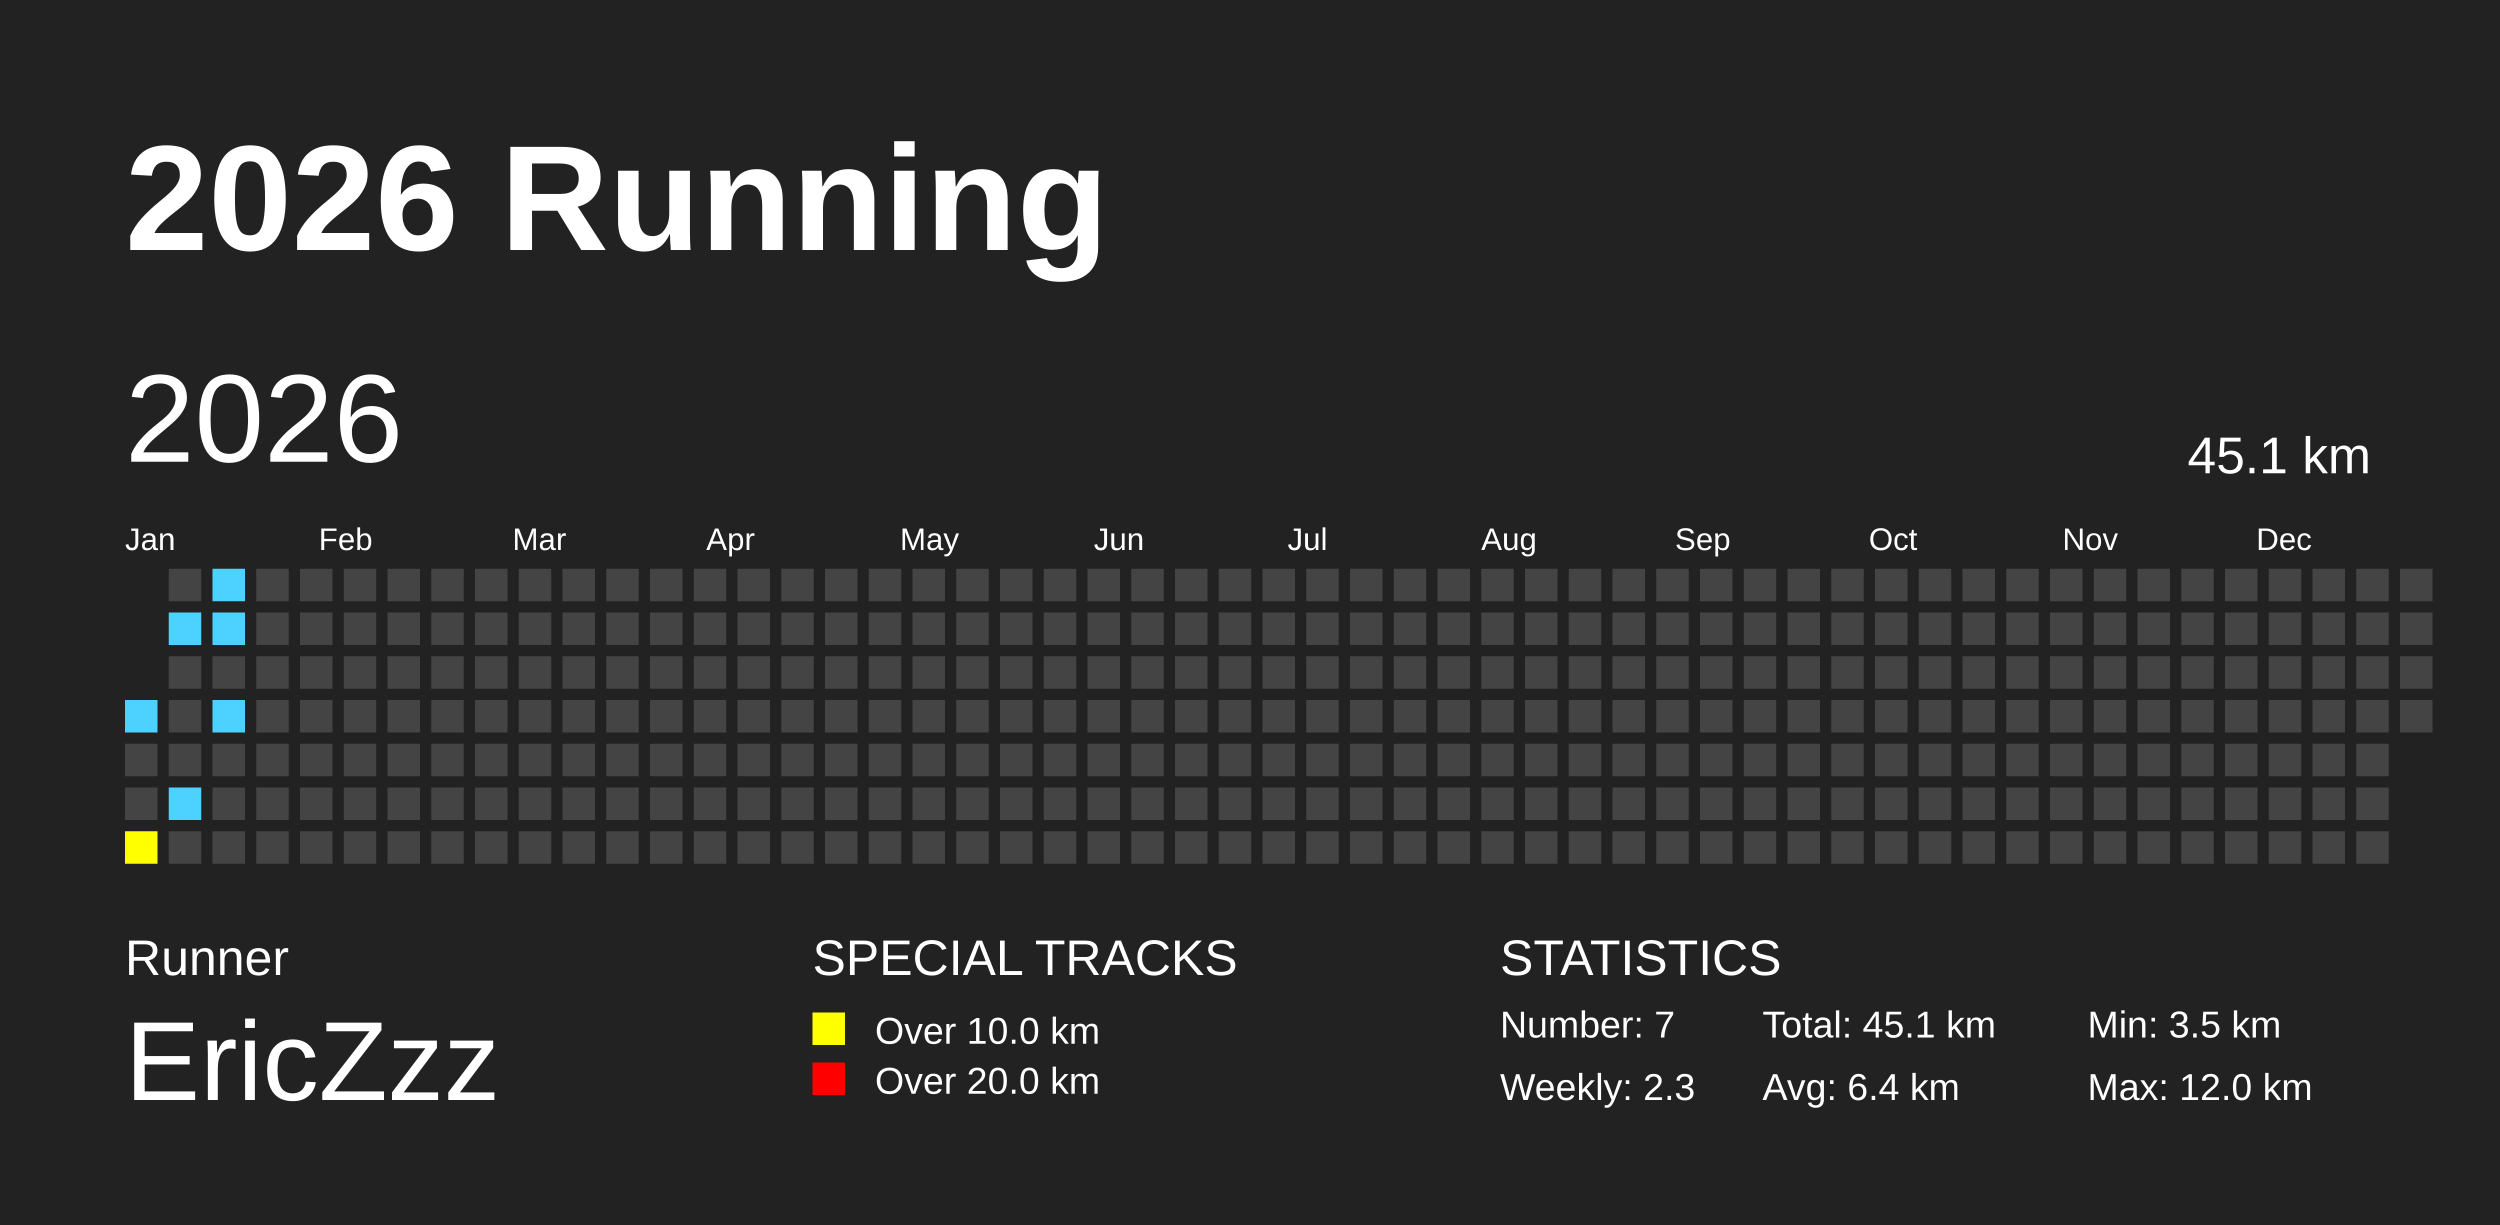
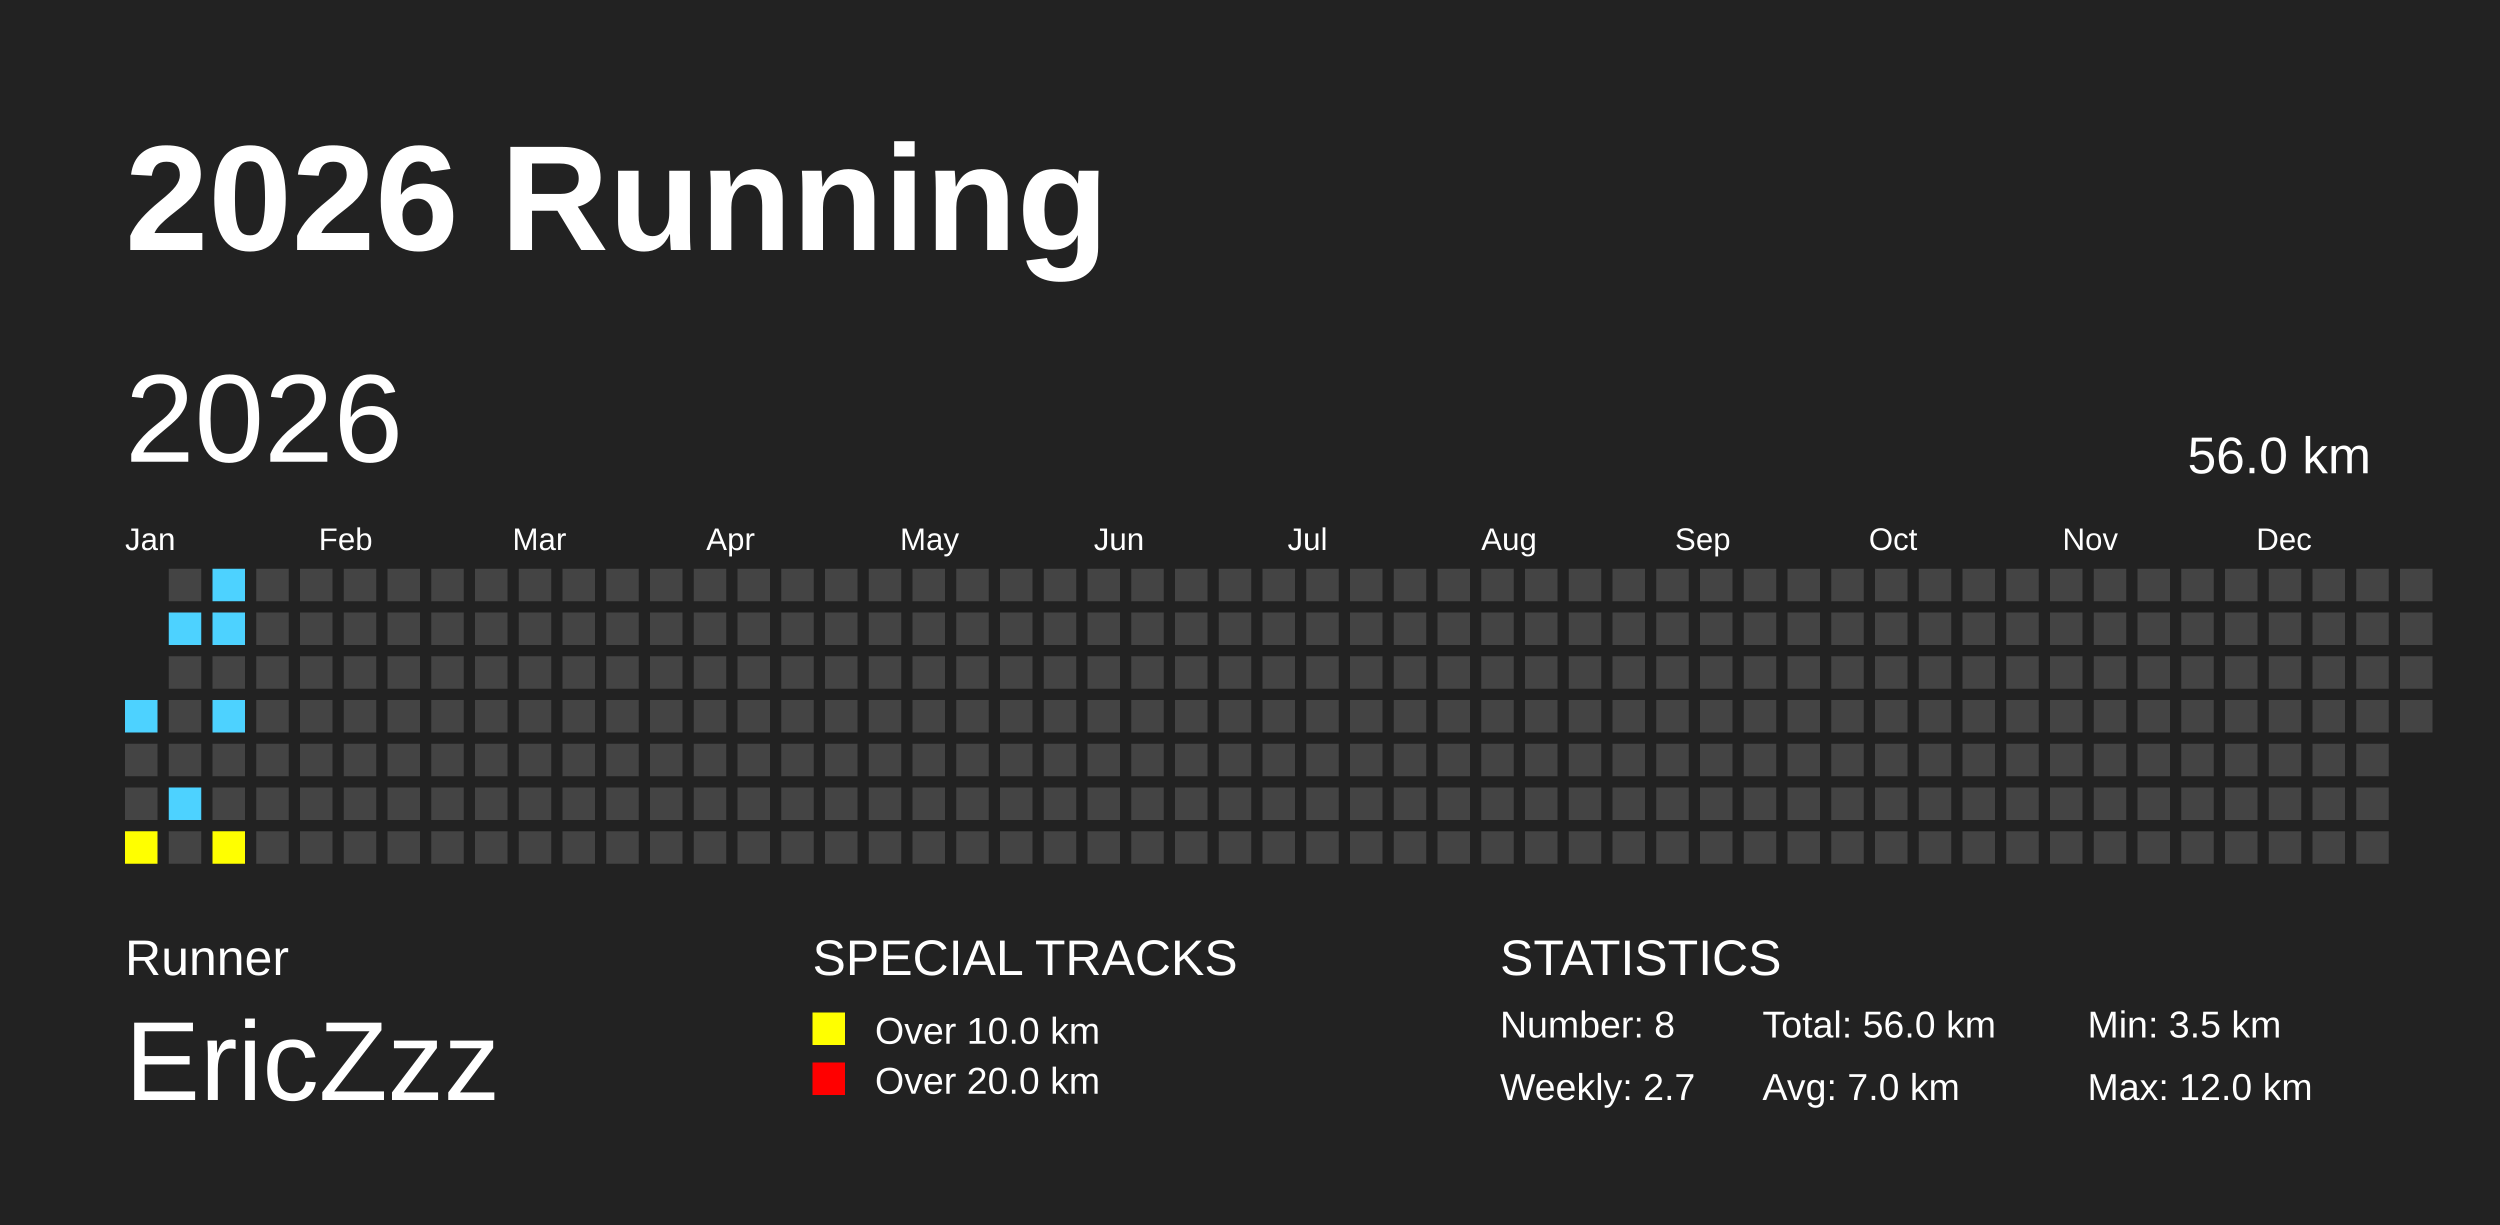
<svg xmlns="http://www.w3.org/2000/svg" baseProfile="full" height="98mm" version="1.1" viewBox="0,0,200,98" width="200mm">
  <defs />
  <rect fill="#222222" height="98" width="200" x="0" y="0" />
  <text fill="#FFFFFF" style="font-size:12px; font-family:Arial; font-weight:bold;" x="10" y="20">2026 Running</text>
  <text fill="#FFFFFF" style="font-size:4px; font-family:Arial" x="10" y="78">Runner</text>
  <text fill="#FFFFFF" style="font-size:9px; font-family:Arial" x="10" y="88">EricZzz</text>
  <text fill="#FFFFFF" style="font-size:4px; font-family:Arial" x="65" y="78">SPECIAL TRACKS</text>
  <rect fill="yellow" height="2.6" width="2.6" x="65" y="81" />
  <text fill="#FFFFFF" style="font-size:3px; font-family:Arial" x="70" y="83.5">Over 10.0 km</text>
  <rect fill="red" height="2.6" width="2.6" x="65" y="85" />
  <text fill="#FFFFFF" style="font-size:3px; font-family:Arial" x="70" y="87.5">Over 20.0 km</text>
  <text fill="#FFFFFF" style="font-size:4px; font-family:Arial" x="120" y="78">STATISTICS</text>
-   <text fill="#FFFFFF" style="font-size:3px; font-family:Arial" x="120" y="83">Number: 7</text>
-   <text fill="#FFFFFF" style="font-size:3px; font-family:Arial" x="120" y="88">Weekly: 2.3</text>
-   <text fill="#FFFFFF" style="font-size:3px; font-family:Arial" x="141" y="83">Total: 45.1 km</text>
-   <text fill="#FFFFFF" style="font-size:3px; font-family:Arial" x="141" y="88">Avg: 6.4 km</text>
+   <text fill="#FFFFFF" style="font-size:3px; font-family:Arial" x="120" y="83">Number: 8</text>
+   <text fill="#FFFFFF" style="font-size:3px; font-family:Arial" x="120" y="88">Weekly: 2.7</text>
+   <text fill="#FFFFFF" style="font-size:3px; font-family:Arial" x="141" y="83">Total: 56.0 km</text>
+   <text fill="#FFFFFF" style="font-size:3px; font-family:Arial" x="141" y="88">Avg: 7.0 km</text>
  <text fill="#FFFFFF" style="font-size:3px; font-family:Arial" x="167" y="83">Min: 3.5 km</text>
  <text fill="#FFFFFF" style="font-size:3px; font-family:Arial" x="167" y="88">Max: 12.0 km</text>
  <text dominant-baseline="hanging" fill="#FFFFFF" style="font-size:10.0px; font-family:Arial;" x="10" y="30">2026</text>
-   <text dominant-baseline="hanging" fill="#FFFFFF" style="font-size:4.125px; font-family:Arial;" x="175" y="35">45.1 km</text>
+   <text dominant-baseline="hanging" fill="#FFFFFF" style="font-size:4.125px; font-family:Arial;" x="175" y="35">56.0 km</text>
  <text fill="#FFFFFF" style="font-size:2.5px; font-family:Arial" x="10.0" y="44">Jan</text>
  <text fill="#FFFFFF" style="font-size:2.5px; font-family:Arial" x="25.5" y="44">Feb</text>
  <text fill="#FFFFFF" style="font-size:2.5px; font-family:Arial" x="41.0" y="44">Mar</text>
  <text fill="#FFFFFF" style="font-size:2.5px; font-family:Arial" x="56.5" y="44">Apr</text>
  <text fill="#FFFFFF" style="font-size:2.5px; font-family:Arial" x="72.0" y="44">May</text>
  <text fill="#FFFFFF" style="font-size:2.5px; font-family:Arial" x="87.5" y="44">Jun</text>
  <text fill="#FFFFFF" style="font-size:2.5px; font-family:Arial" x="103.0" y="44">Jul</text>
  <text fill="#FFFFFF" style="font-size:2.5px; font-family:Arial" x="118.5" y="44">Aug</text>
  <text fill="#FFFFFF" style="font-size:2.5px; font-family:Arial" x="134.0" y="44">Sep</text>
  <text fill="#FFFFFF" style="font-size:2.5px; font-family:Arial" x="149.5" y="44">Oct</text>
  <text fill="#FFFFFF" style="font-size:2.5px; font-family:Arial" x="165.0" y="44">Nov</text>
  <text fill="#FFFFFF" style="font-size:2.5px; font-family:Arial" x="180.5" y="44">Dec</text>
  <rect fill="#4DD2FF" height="2.6" width="2.6" x="10.0" y="56.0" />
  <rect fill="#444444" height="2.6" width="2.6" x="10.0" y="59.5" />
  <rect fill="#444444" height="2.6" width="2.6" x="10.0" y="63.0" />
  <rect fill="yellow" height="2.6" width="2.6" x="10.0" y="66.5" />
  <rect fill="#444444" height="2.6" width="2.6" x="13.5" y="45.5" />
  <rect fill="#4DD2FF" height="2.6" width="2.6" x="13.5" y="49.0" />
  <rect fill="#444444" height="2.6" width="2.6" x="13.5" y="52.5" />
  <rect fill="#444444" height="2.6" width="2.6" x="13.5" y="56.0" />
  <rect fill="#444444" height="2.6" width="2.6" x="13.5" y="59.5" />
  <rect fill="#4DD2FF" height="2.6" width="2.6" x="13.5" y="63.0" />
  <rect fill="#444444" height="2.6" width="2.6" x="13.5" y="66.5" />
  <rect fill="#4DD2FF" height="2.6" width="2.6" x="17.0" y="45.5" />
  <rect fill="#4DD2FF" height="2.6" width="2.6" x="17.0" y="49.0" />
  <rect fill="#444444" height="2.6" width="2.6" x="17.0" y="52.5" />
  <rect fill="#4DD2FF" height="2.6" width="2.6" x="17.0" y="56.0" />
  <rect fill="#444444" height="2.6" width="2.6" x="17.0" y="59.5" />
  <rect fill="#444444" height="2.6" width="2.6" x="17.0" y="63.0" />
-   <rect fill="#444444" height="2.6" width="2.6" x="17.0" y="66.5" />
+   <rect fill="yellow" height="2.6" width="2.6" x="17.0" y="66.5" />
  <rect fill="#444444" height="2.6" width="2.6" x="20.5" y="45.5" />
  <rect fill="#444444" height="2.6" width="2.6" x="20.5" y="49.0" />
  <rect fill="#444444" height="2.6" width="2.6" x="20.5" y="52.5" />
  <rect fill="#444444" height="2.6" width="2.6" x="20.5" y="56.0" />
  <rect fill="#444444" height="2.6" width="2.6" x="20.5" y="59.5" />
  <rect fill="#444444" height="2.6" width="2.6" x="20.5" y="63.0" />
  <rect fill="#444444" height="2.6" width="2.6" x="20.5" y="66.5" />
  <rect fill="#444444" height="2.6" width="2.6" x="24.0" y="45.5" />
  <rect fill="#444444" height="2.6" width="2.6" x="24.0" y="49.0" />
  <rect fill="#444444" height="2.6" width="2.6" x="24.0" y="52.5" />
  <rect fill="#444444" height="2.6" width="2.6" x="24.0" y="56.0" />
  <rect fill="#444444" height="2.6" width="2.6" x="24.0" y="59.5" />
  <rect fill="#444444" height="2.6" width="2.6" x="24.0" y="63.0" />
  <rect fill="#444444" height="2.6" width="2.6" x="24.0" y="66.5" />
  <rect fill="#444444" height="2.6" width="2.6" x="27.5" y="45.5" />
  <rect fill="#444444" height="2.6" width="2.6" x="27.5" y="49.0" />
  <rect fill="#444444" height="2.6" width="2.6" x="27.5" y="52.5" />
  <rect fill="#444444" height="2.6" width="2.6" x="27.5" y="56.0" />
  <rect fill="#444444" height="2.6" width="2.6" x="27.5" y="59.5" />
  <rect fill="#444444" height="2.6" width="2.6" x="27.5" y="63.0" />
  <rect fill="#444444" height="2.6" width="2.6" x="27.5" y="66.5" />
  <rect fill="#444444" height="2.6" width="2.6" x="31.0" y="45.5" />
  <rect fill="#444444" height="2.6" width="2.6" x="31.0" y="49.0" />
  <rect fill="#444444" height="2.6" width="2.6" x="31.0" y="52.5" />
  <rect fill="#444444" height="2.6" width="2.6" x="31.0" y="56.0" />
  <rect fill="#444444" height="2.6" width="2.6" x="31.0" y="59.5" />
  <rect fill="#444444" height="2.6" width="2.6" x="31.0" y="63.0" />
  <rect fill="#444444" height="2.6" width="2.6" x="31.0" y="66.5" />
  <rect fill="#444444" height="2.6" width="2.6" x="34.5" y="45.5" />
  <rect fill="#444444" height="2.6" width="2.6" x="34.5" y="49.0" />
  <rect fill="#444444" height="2.6" width="2.6" x="34.5" y="52.5" />
  <rect fill="#444444" height="2.6" width="2.6" x="34.5" y="56.0" />
  <rect fill="#444444" height="2.6" width="2.6" x="34.5" y="59.5" />
  <rect fill="#444444" height="2.6" width="2.6" x="34.5" y="63.0" />
  <rect fill="#444444" height="2.6" width="2.6" x="34.5" y="66.5" />
  <rect fill="#444444" height="2.6" width="2.6" x="38.0" y="45.5" />
  <rect fill="#444444" height="2.6" width="2.6" x="38.0" y="49.0" />
  <rect fill="#444444" height="2.6" width="2.6" x="38.0" y="52.5" />
  <rect fill="#444444" height="2.6" width="2.6" x="38.0" y="56.0" />
  <rect fill="#444444" height="2.6" width="2.6" x="38.0" y="59.5" />
  <rect fill="#444444" height="2.6" width="2.6" x="38.0" y="63.0" />
  <rect fill="#444444" height="2.6" width="2.6" x="38.0" y="66.5" />
  <rect fill="#444444" height="2.6" width="2.6" x="41.5" y="45.5" />
  <rect fill="#444444" height="2.6" width="2.6" x="41.5" y="49.0" />
  <rect fill="#444444" height="2.6" width="2.6" x="41.5" y="52.5" />
  <rect fill="#444444" height="2.6" width="2.6" x="41.5" y="56.0" />
  <rect fill="#444444" height="2.6" width="2.6" x="41.5" y="59.5" />
  <rect fill="#444444" height="2.6" width="2.6" x="41.5" y="63.0" />
  <rect fill="#444444" height="2.6" width="2.6" x="41.5" y="66.5" />
  <rect fill="#444444" height="2.6" width="2.6" x="45.0" y="45.5" />
  <rect fill="#444444" height="2.6" width="2.6" x="45.0" y="49.0" />
  <rect fill="#444444" height="2.6" width="2.6" x="45.0" y="52.5" />
  <rect fill="#444444" height="2.6" width="2.6" x="45.0" y="56.0" />
  <rect fill="#444444" height="2.6" width="2.6" x="45.0" y="59.5" />
  <rect fill="#444444" height="2.6" width="2.6" x="45.0" y="63.0" />
  <rect fill="#444444" height="2.6" width="2.6" x="45.0" y="66.5" />
  <rect fill="#444444" height="2.6" width="2.6" x="48.5" y="45.5" />
  <rect fill="#444444" height="2.6" width="2.6" x="48.5" y="49.0" />
  <rect fill="#444444" height="2.6" width="2.6" x="48.5" y="52.5" />
  <rect fill="#444444" height="2.6" width="2.6" x="48.5" y="56.0" />
  <rect fill="#444444" height="2.6" width="2.6" x="48.5" y="59.5" />
  <rect fill="#444444" height="2.6" width="2.6" x="48.5" y="63.0" />
  <rect fill="#444444" height="2.6" width="2.6" x="48.5" y="66.5" />
  <rect fill="#444444" height="2.6" width="2.6" x="52.0" y="45.5" />
  <rect fill="#444444" height="2.6" width="2.6" x="52.0" y="49.0" />
  <rect fill="#444444" height="2.6" width="2.6" x="52.0" y="52.5" />
  <rect fill="#444444" height="2.6" width="2.6" x="52.0" y="56.0" />
  <rect fill="#444444" height="2.6" width="2.6" x="52.0" y="59.5" />
  <rect fill="#444444" height="2.6" width="2.6" x="52.0" y="63.0" />
  <rect fill="#444444" height="2.6" width="2.6" x="52.0" y="66.5" />
  <rect fill="#444444" height="2.6" width="2.6" x="55.5" y="45.5" />
  <rect fill="#444444" height="2.6" width="2.6" x="55.5" y="49.0" />
  <rect fill="#444444" height="2.6" width="2.6" x="55.5" y="52.5" />
  <rect fill="#444444" height="2.6" width="2.6" x="55.5" y="56.0" />
  <rect fill="#444444" height="2.6" width="2.6" x="55.5" y="59.5" />
  <rect fill="#444444" height="2.6" width="2.6" x="55.5" y="63.0" />
  <rect fill="#444444" height="2.6" width="2.6" x="55.5" y="66.5" />
  <rect fill="#444444" height="2.6" width="2.6" x="59.0" y="45.5" />
  <rect fill="#444444" height="2.6" width="2.6" x="59.0" y="49.0" />
  <rect fill="#444444" height="2.6" width="2.6" x="59.0" y="52.5" />
  <rect fill="#444444" height="2.6" width="2.6" x="59.0" y="56.0" />
  <rect fill="#444444" height="2.6" width="2.6" x="59.0" y="59.5" />
  <rect fill="#444444" height="2.6" width="2.6" x="59.0" y="63.0" />
  <rect fill="#444444" height="2.6" width="2.6" x="59.0" y="66.5" />
  <rect fill="#444444" height="2.6" width="2.6" x="62.5" y="45.5" />
  <rect fill="#444444" height="2.6" width="2.6" x="62.5" y="49.0" />
  <rect fill="#444444" height="2.6" width="2.6" x="62.5" y="52.5" />
  <rect fill="#444444" height="2.6" width="2.6" x="62.5" y="56.0" />
  <rect fill="#444444" height="2.6" width="2.6" x="62.5" y="59.5" />
  <rect fill="#444444" height="2.6" width="2.6" x="62.5" y="63.0" />
  <rect fill="#444444" height="2.6" width="2.6" x="62.5" y="66.5" />
  <rect fill="#444444" height="2.6" width="2.6" x="66.0" y="45.5" />
  <rect fill="#444444" height="2.6" width="2.6" x="66.0" y="49.0" />
  <rect fill="#444444" height="2.6" width="2.6" x="66.0" y="52.5" />
  <rect fill="#444444" height="2.6" width="2.6" x="66.0" y="56.0" />
  <rect fill="#444444" height="2.6" width="2.6" x="66.0" y="59.5" />
  <rect fill="#444444" height="2.6" width="2.6" x="66.0" y="63.0" />
  <rect fill="#444444" height="2.6" width="2.6" x="66.0" y="66.5" />
  <rect fill="#444444" height="2.6" width="2.6" x="69.5" y="45.5" />
  <rect fill="#444444" height="2.6" width="2.6" x="69.5" y="49.0" />
  <rect fill="#444444" height="2.6" width="2.6" x="69.5" y="52.5" />
  <rect fill="#444444" height="2.6" width="2.6" x="69.5" y="56.0" />
  <rect fill="#444444" height="2.6" width="2.6" x="69.5" y="59.5" />
  <rect fill="#444444" height="2.6" width="2.6" x="69.5" y="63.0" />
  <rect fill="#444444" height="2.6" width="2.6" x="69.5" y="66.5" />
  <rect fill="#444444" height="2.6" width="2.6" x="73.0" y="45.5" />
  <rect fill="#444444" height="2.6" width="2.6" x="73.0" y="49.0" />
  <rect fill="#444444" height="2.6" width="2.6" x="73.0" y="52.5" />
  <rect fill="#444444" height="2.6" width="2.6" x="73.0" y="56.0" />
  <rect fill="#444444" height="2.6" width="2.6" x="73.0" y="59.5" />
  <rect fill="#444444" height="2.6" width="2.6" x="73.0" y="63.0" />
  <rect fill="#444444" height="2.6" width="2.6" x="73.0" y="66.5" />
  <rect fill="#444444" height="2.6" width="2.6" x="76.5" y="45.5" />
  <rect fill="#444444" height="2.6" width="2.6" x="76.5" y="49.0" />
  <rect fill="#444444" height="2.6" width="2.6" x="76.5" y="52.5" />
  <rect fill="#444444" height="2.6" width="2.6" x="76.5" y="56.0" />
  <rect fill="#444444" height="2.6" width="2.6" x="76.5" y="59.5" />
  <rect fill="#444444" height="2.6" width="2.6" x="76.5" y="63.0" />
  <rect fill="#444444" height="2.6" width="2.6" x="76.5" y="66.5" />
  <rect fill="#444444" height="2.6" width="2.6" x="80.0" y="45.5" />
  <rect fill="#444444" height="2.6" width="2.6" x="80.0" y="49.0" />
  <rect fill="#444444" height="2.6" width="2.6" x="80.0" y="52.5" />
  <rect fill="#444444" height="2.6" width="2.6" x="80.0" y="56.0" />
  <rect fill="#444444" height="2.6" width="2.6" x="80.0" y="59.5" />
  <rect fill="#444444" height="2.6" width="2.6" x="80.0" y="63.0" />
  <rect fill="#444444" height="2.6" width="2.6" x="80.0" y="66.5" />
  <rect fill="#444444" height="2.6" width="2.6" x="83.5" y="45.5" />
  <rect fill="#444444" height="2.6" width="2.6" x="83.5" y="49.0" />
  <rect fill="#444444" height="2.6" width="2.6" x="83.5" y="52.5" />
  <rect fill="#444444" height="2.6" width="2.6" x="83.5" y="56.0" />
  <rect fill="#444444" height="2.6" width="2.6" x="83.5" y="59.5" />
  <rect fill="#444444" height="2.6" width="2.6" x="83.5" y="63.0" />
  <rect fill="#444444" height="2.6" width="2.6" x="83.5" y="66.5" />
  <rect fill="#444444" height="2.6" width="2.6" x="87.0" y="45.5" />
  <rect fill="#444444" height="2.6" width="2.6" x="87.0" y="49.0" />
  <rect fill="#444444" height="2.6" width="2.6" x="87.0" y="52.5" />
  <rect fill="#444444" height="2.6" width="2.6" x="87.0" y="56.0" />
  <rect fill="#444444" height="2.6" width="2.6" x="87.0" y="59.5" />
  <rect fill="#444444" height="2.6" width="2.6" x="87.0" y="63.0" />
  <rect fill="#444444" height="2.6" width="2.6" x="87.0" y="66.5" />
  <rect fill="#444444" height="2.6" width="2.6" x="90.5" y="45.5" />
  <rect fill="#444444" height="2.6" width="2.6" x="90.5" y="49.0" />
  <rect fill="#444444" height="2.6" width="2.6" x="90.5" y="52.5" />
  <rect fill="#444444" height="2.6" width="2.6" x="90.5" y="56.0" />
  <rect fill="#444444" height="2.6" width="2.6" x="90.5" y="59.5" />
  <rect fill="#444444" height="2.6" width="2.6" x="90.5" y="63.0" />
  <rect fill="#444444" height="2.6" width="2.6" x="90.5" y="66.5" />
  <rect fill="#444444" height="2.6" width="2.6" x="94.0" y="45.5" />
  <rect fill="#444444" height="2.6" width="2.6" x="94.0" y="49.0" />
  <rect fill="#444444" height="2.6" width="2.6" x="94.0" y="52.5" />
  <rect fill="#444444" height="2.6" width="2.6" x="94.0" y="56.0" />
  <rect fill="#444444" height="2.6" width="2.6" x="94.0" y="59.5" />
  <rect fill="#444444" height="2.6" width="2.6" x="94.0" y="63.0" />
  <rect fill="#444444" height="2.6" width="2.6" x="94.0" y="66.5" />
  <rect fill="#444444" height="2.6" width="2.6" x="97.5" y="45.5" />
  <rect fill="#444444" height="2.6" width="2.6" x="97.5" y="49.0" />
  <rect fill="#444444" height="2.6" width="2.6" x="97.5" y="52.5" />
  <rect fill="#444444" height="2.6" width="2.6" x="97.5" y="56.0" />
  <rect fill="#444444" height="2.6" width="2.6" x="97.5" y="59.5" />
  <rect fill="#444444" height="2.6" width="2.6" x="97.5" y="63.0" />
  <rect fill="#444444" height="2.6" width="2.6" x="97.5" y="66.5" />
  <rect fill="#444444" height="2.6" width="2.6" x="101.0" y="45.5" />
  <rect fill="#444444" height="2.6" width="2.6" x="101.0" y="49.0" />
  <rect fill="#444444" height="2.6" width="2.6" x="101.0" y="52.5" />
  <rect fill="#444444" height="2.6" width="2.6" x="101.0" y="56.0" />
  <rect fill="#444444" height="2.6" width="2.6" x="101.0" y="59.5" />
  <rect fill="#444444" height="2.6" width="2.6" x="101.0" y="63.0" />
  <rect fill="#444444" height="2.6" width="2.6" x="101.0" y="66.5" />
  <rect fill="#444444" height="2.6" width="2.6" x="104.5" y="45.5" />
  <rect fill="#444444" height="2.6" width="2.6" x="104.5" y="49.0" />
  <rect fill="#444444" height="2.6" width="2.6" x="104.5" y="52.5" />
  <rect fill="#444444" height="2.6" width="2.6" x="104.5" y="56.0" />
  <rect fill="#444444" height="2.6" width="2.6" x="104.5" y="59.5" />
  <rect fill="#444444" height="2.6" width="2.6" x="104.5" y="63.0" />
  <rect fill="#444444" height="2.6" width="2.6" x="104.5" y="66.5" />
  <rect fill="#444444" height="2.6" width="2.6" x="108.0" y="45.5" />
  <rect fill="#444444" height="2.6" width="2.6" x="108.0" y="49.0" />
  <rect fill="#444444" height="2.6" width="2.6" x="108.0" y="52.5" />
  <rect fill="#444444" height="2.6" width="2.6" x="108.0" y="56.0" />
  <rect fill="#444444" height="2.6" width="2.6" x="108.0" y="59.5" />
  <rect fill="#444444" height="2.6" width="2.6" x="108.0" y="63.0" />
  <rect fill="#444444" height="2.6" width="2.6" x="108.0" y="66.5" />
  <rect fill="#444444" height="2.6" width="2.6" x="111.5" y="45.5" />
  <rect fill="#444444" height="2.6" width="2.6" x="111.5" y="49.0" />
  <rect fill="#444444" height="2.6" width="2.6" x="111.5" y="52.5" />
  <rect fill="#444444" height="2.6" width="2.6" x="111.5" y="56.0" />
  <rect fill="#444444" height="2.6" width="2.6" x="111.5" y="59.5" />
  <rect fill="#444444" height="2.6" width="2.6" x="111.5" y="63.0" />
  <rect fill="#444444" height="2.6" width="2.6" x="111.5" y="66.5" />
  <rect fill="#444444" height="2.6" width="2.6" x="115.0" y="45.5" />
  <rect fill="#444444" height="2.6" width="2.6" x="115.0" y="49.0" />
  <rect fill="#444444" height="2.6" width="2.6" x="115.0" y="52.5" />
  <rect fill="#444444" height="2.6" width="2.6" x="115.0" y="56.0" />
  <rect fill="#444444" height="2.6" width="2.6" x="115.0" y="59.5" />
  <rect fill="#444444" height="2.6" width="2.6" x="115.0" y="63.0" />
  <rect fill="#444444" height="2.6" width="2.6" x="115.0" y="66.5" />
  <rect fill="#444444" height="2.6" width="2.6" x="118.5" y="45.5" />
  <rect fill="#444444" height="2.6" width="2.6" x="118.5" y="49.0" />
  <rect fill="#444444" height="2.6" width="2.6" x="118.5" y="52.5" />
  <rect fill="#444444" height="2.6" width="2.6" x="118.5" y="56.0" />
  <rect fill="#444444" height="2.6" width="2.6" x="118.5" y="59.5" />
  <rect fill="#444444" height="2.6" width="2.6" x="118.5" y="63.0" />
  <rect fill="#444444" height="2.6" width="2.6" x="118.5" y="66.5" />
  <rect fill="#444444" height="2.6" width="2.6" x="122.0" y="45.5" />
  <rect fill="#444444" height="2.6" width="2.6" x="122.0" y="49.0" />
  <rect fill="#444444" height="2.6" width="2.6" x="122.0" y="52.5" />
  <rect fill="#444444" height="2.6" width="2.6" x="122.0" y="56.0" />
  <rect fill="#444444" height="2.6" width="2.6" x="122.0" y="59.5" />
  <rect fill="#444444" height="2.6" width="2.6" x="122.0" y="63.0" />
  <rect fill="#444444" height="2.6" width="2.6" x="122.0" y="66.5" />
  <rect fill="#444444" height="2.6" width="2.6" x="125.5" y="45.5" />
  <rect fill="#444444" height="2.6" width="2.6" x="125.5" y="49.0" />
  <rect fill="#444444" height="2.6" width="2.6" x="125.5" y="52.5" />
  <rect fill="#444444" height="2.6" width="2.6" x="125.5" y="56.0" />
  <rect fill="#444444" height="2.6" width="2.6" x="125.5" y="59.5" />
  <rect fill="#444444" height="2.6" width="2.6" x="125.5" y="63.0" />
  <rect fill="#444444" height="2.6" width="2.6" x="125.5" y="66.5" />
  <rect fill="#444444" height="2.6" width="2.6" x="129.0" y="45.5" />
  <rect fill="#444444" height="2.6" width="2.6" x="129.0" y="49.0" />
  <rect fill="#444444" height="2.6" width="2.6" x="129.0" y="52.5" />
  <rect fill="#444444" height="2.6" width="2.6" x="129.0" y="56.0" />
  <rect fill="#444444" height="2.6" width="2.6" x="129.0" y="59.5" />
  <rect fill="#444444" height="2.6" width="2.6" x="129.0" y="63.0" />
  <rect fill="#444444" height="2.6" width="2.6" x="129.0" y="66.5" />
  <rect fill="#444444" height="2.6" width="2.6" x="132.5" y="45.5" />
  <rect fill="#444444" height="2.6" width="2.6" x="132.5" y="49.0" />
  <rect fill="#444444" height="2.6" width="2.6" x="132.5" y="52.5" />
  <rect fill="#444444" height="2.6" width="2.6" x="132.5" y="56.0" />
  <rect fill="#444444" height="2.6" width="2.6" x="132.5" y="59.5" />
  <rect fill="#444444" height="2.6" width="2.6" x="132.5" y="63.0" />
  <rect fill="#444444" height="2.6" width="2.6" x="132.5" y="66.5" />
  <rect fill="#444444" height="2.6" width="2.6" x="136.0" y="45.5" />
  <rect fill="#444444" height="2.6" width="2.6" x="136.0" y="49.0" />
  <rect fill="#444444" height="2.6" width="2.6" x="136.0" y="52.5" />
  <rect fill="#444444" height="2.6" width="2.6" x="136.0" y="56.0" />
  <rect fill="#444444" height="2.6" width="2.6" x="136.0" y="59.5" />
  <rect fill="#444444" height="2.6" width="2.6" x="136.0" y="63.0" />
  <rect fill="#444444" height="2.6" width="2.6" x="136.0" y="66.5" />
  <rect fill="#444444" height="2.6" width="2.6" x="139.5" y="45.5" />
  <rect fill="#444444" height="2.6" width="2.6" x="139.5" y="49.0" />
  <rect fill="#444444" height="2.6" width="2.6" x="139.5" y="52.5" />
  <rect fill="#444444" height="2.6" width="2.6" x="139.5" y="56.0" />
  <rect fill="#444444" height="2.6" width="2.6" x="139.5" y="59.5" />
  <rect fill="#444444" height="2.6" width="2.6" x="139.5" y="63.0" />
  <rect fill="#444444" height="2.6" width="2.6" x="139.5" y="66.5" />
  <rect fill="#444444" height="2.6" width="2.6" x="143.0" y="45.5" />
  <rect fill="#444444" height="2.6" width="2.6" x="143.0" y="49.0" />
  <rect fill="#444444" height="2.6" width="2.6" x="143.0" y="52.5" />
  <rect fill="#444444" height="2.6" width="2.6" x="143.0" y="56.0" />
  <rect fill="#444444" height="2.6" width="2.6" x="143.0" y="59.5" />
  <rect fill="#444444" height="2.6" width="2.6" x="143.0" y="63.0" />
  <rect fill="#444444" height="2.6" width="2.6" x="143.0" y="66.5" />
  <rect fill="#444444" height="2.6" width="2.6" x="146.5" y="45.5" />
  <rect fill="#444444" height="2.6" width="2.6" x="146.5" y="49.0" />
  <rect fill="#444444" height="2.6" width="2.6" x="146.5" y="52.5" />
  <rect fill="#444444" height="2.6" width="2.6" x="146.5" y="56.0" />
  <rect fill="#444444" height="2.6" width="2.6" x="146.5" y="59.5" />
  <rect fill="#444444" height="2.6" width="2.6" x="146.5" y="63.0" />
  <rect fill="#444444" height="2.6" width="2.6" x="146.5" y="66.5" />
  <rect fill="#444444" height="2.6" width="2.6" x="150.0" y="45.5" />
  <rect fill="#444444" height="2.6" width="2.6" x="150.0" y="49.0" />
  <rect fill="#444444" height="2.6" width="2.6" x="150.0" y="52.5" />
  <rect fill="#444444" height="2.6" width="2.6" x="150.0" y="56.0" />
  <rect fill="#444444" height="2.6" width="2.6" x="150.0" y="59.5" />
  <rect fill="#444444" height="2.6" width="2.6" x="150.0" y="63.0" />
  <rect fill="#444444" height="2.6" width="2.6" x="150.0" y="66.5" />
  <rect fill="#444444" height="2.6" width="2.6" x="153.5" y="45.5" />
  <rect fill="#444444" height="2.6" width="2.6" x="153.5" y="49.0" />
  <rect fill="#444444" height="2.6" width="2.6" x="153.5" y="52.5" />
  <rect fill="#444444" height="2.6" width="2.6" x="153.5" y="56.0" />
  <rect fill="#444444" height="2.6" width="2.6" x="153.5" y="59.5" />
  <rect fill="#444444" height="2.6" width="2.6" x="153.5" y="63.0" />
  <rect fill="#444444" height="2.6" width="2.6" x="153.5" y="66.5" />
  <rect fill="#444444" height="2.6" width="2.6" x="157.0" y="45.5" />
  <rect fill="#444444" height="2.6" width="2.6" x="157.0" y="49.0" />
  <rect fill="#444444" height="2.6" width="2.6" x="157.0" y="52.5" />
  <rect fill="#444444" height="2.6" width="2.6" x="157.0" y="56.0" />
  <rect fill="#444444" height="2.6" width="2.6" x="157.0" y="59.5" />
  <rect fill="#444444" height="2.6" width="2.6" x="157.0" y="63.0" />
  <rect fill="#444444" height="2.6" width="2.6" x="157.0" y="66.5" />
  <rect fill="#444444" height="2.6" width="2.6" x="160.5" y="45.5" />
  <rect fill="#444444" height="2.6" width="2.6" x="160.5" y="49.0" />
  <rect fill="#444444" height="2.6" width="2.6" x="160.5" y="52.5" />
  <rect fill="#444444" height="2.6" width="2.6" x="160.5" y="56.0" />
  <rect fill="#444444" height="2.6" width="2.6" x="160.5" y="59.5" />
  <rect fill="#444444" height="2.6" width="2.6" x="160.5" y="63.0" />
  <rect fill="#444444" height="2.6" width="2.6" x="160.5" y="66.5" />
  <rect fill="#444444" height="2.6" width="2.6" x="164.0" y="45.5" />
  <rect fill="#444444" height="2.6" width="2.6" x="164.0" y="49.0" />
  <rect fill="#444444" height="2.6" width="2.6" x="164.0" y="52.5" />
  <rect fill="#444444" height="2.6" width="2.6" x="164.0" y="56.0" />
  <rect fill="#444444" height="2.6" width="2.6" x="164.0" y="59.5" />
  <rect fill="#444444" height="2.6" width="2.6" x="164.0" y="63.0" />
  <rect fill="#444444" height="2.6" width="2.6" x="164.0" y="66.5" />
  <rect fill="#444444" height="2.6" width="2.6" x="167.5" y="45.5" />
  <rect fill="#444444" height="2.6" width="2.6" x="167.5" y="49.0" />
  <rect fill="#444444" height="2.6" width="2.6" x="167.5" y="52.5" />
  <rect fill="#444444" height="2.6" width="2.6" x="167.5" y="56.0" />
  <rect fill="#444444" height="2.6" width="2.6" x="167.5" y="59.5" />
  <rect fill="#444444" height="2.6" width="2.6" x="167.5" y="63.0" />
  <rect fill="#444444" height="2.6" width="2.6" x="167.5" y="66.5" />
  <rect fill="#444444" height="2.6" width="2.6" x="171.0" y="45.5" />
  <rect fill="#444444" height="2.6" width="2.6" x="171.0" y="49.0" />
  <rect fill="#444444" height="2.6" width="2.6" x="171.0" y="52.5" />
  <rect fill="#444444" height="2.6" width="2.6" x="171.0" y="56.0" />
  <rect fill="#444444" height="2.6" width="2.6" x="171.0" y="59.5" />
  <rect fill="#444444" height="2.6" width="2.6" x="171.0" y="63.0" />
  <rect fill="#444444" height="2.6" width="2.6" x="171.0" y="66.5" />
  <rect fill="#444444" height="2.6" width="2.6" x="174.5" y="45.5" />
  <rect fill="#444444" height="2.6" width="2.6" x="174.5" y="49.0" />
  <rect fill="#444444" height="2.6" width="2.6" x="174.5" y="52.5" />
  <rect fill="#444444" height="2.6" width="2.6" x="174.5" y="56.0" />
  <rect fill="#444444" height="2.6" width="2.6" x="174.5" y="59.5" />
  <rect fill="#444444" height="2.6" width="2.6" x="174.5" y="63.0" />
  <rect fill="#444444" height="2.6" width="2.6" x="174.5" y="66.5" />
  <rect fill="#444444" height="2.6" width="2.6" x="178.0" y="45.5" />
  <rect fill="#444444" height="2.6" width="2.6" x="178.0" y="49.0" />
  <rect fill="#444444" height="2.6" width="2.6" x="178.0" y="52.5" />
  <rect fill="#444444" height="2.6" width="2.6" x="178.0" y="56.0" />
  <rect fill="#444444" height="2.6" width="2.6" x="178.0" y="59.5" />
  <rect fill="#444444" height="2.6" width="2.6" x="178.0" y="63.0" />
  <rect fill="#444444" height="2.6" width="2.6" x="178.0" y="66.5" />
  <rect fill="#444444" height="2.6" width="2.6" x="181.5" y="45.5" />
  <rect fill="#444444" height="2.6" width="2.6" x="181.5" y="49.0" />
  <rect fill="#444444" height="2.6" width="2.6" x="181.5" y="52.5" />
  <rect fill="#444444" height="2.6" width="2.6" x="181.5" y="56.0" />
  <rect fill="#444444" height="2.6" width="2.6" x="181.5" y="59.5" />
  <rect fill="#444444" height="2.6" width="2.6" x="181.5" y="63.0" />
  <rect fill="#444444" height="2.6" width="2.6" x="181.5" y="66.5" />
  <rect fill="#444444" height="2.6" width="2.6" x="185.0" y="45.5" />
  <rect fill="#444444" height="2.6" width="2.6" x="185.0" y="49.0" />
  <rect fill="#444444" height="2.6" width="2.6" x="185.0" y="52.5" />
  <rect fill="#444444" height="2.6" width="2.6" x="185.0" y="56.0" />
  <rect fill="#444444" height="2.6" width="2.6" x="185.0" y="59.5" />
  <rect fill="#444444" height="2.6" width="2.6" x="185.0" y="63.0" />
  <rect fill="#444444" height="2.6" width="2.6" x="185.0" y="66.5" />
  <rect fill="#444444" height="2.6" width="2.6" x="188.5" y="45.5" />
  <rect fill="#444444" height="2.6" width="2.6" x="188.5" y="49.0" />
  <rect fill="#444444" height="2.6" width="2.6" x="188.5" y="52.5" />
  <rect fill="#444444" height="2.6" width="2.6" x="188.5" y="56.0" />
  <rect fill="#444444" height="2.6" width="2.6" x="188.5" y="59.5" />
  <rect fill="#444444" height="2.6" width="2.6" x="188.5" y="63.0" />
  <rect fill="#444444" height="2.6" width="2.6" x="188.5" y="66.5" />
  <rect fill="#444444" height="2.6" width="2.6" x="192.0" y="45.5" />
  <rect fill="#444444" height="2.6" width="2.6" x="192.0" y="49.0" />
  <rect fill="#444444" height="2.6" width="2.6" x="192.0" y="52.5" />
  <rect fill="#444444" height="2.6" width="2.6" x="192.0" y="56.0" />
</svg>
